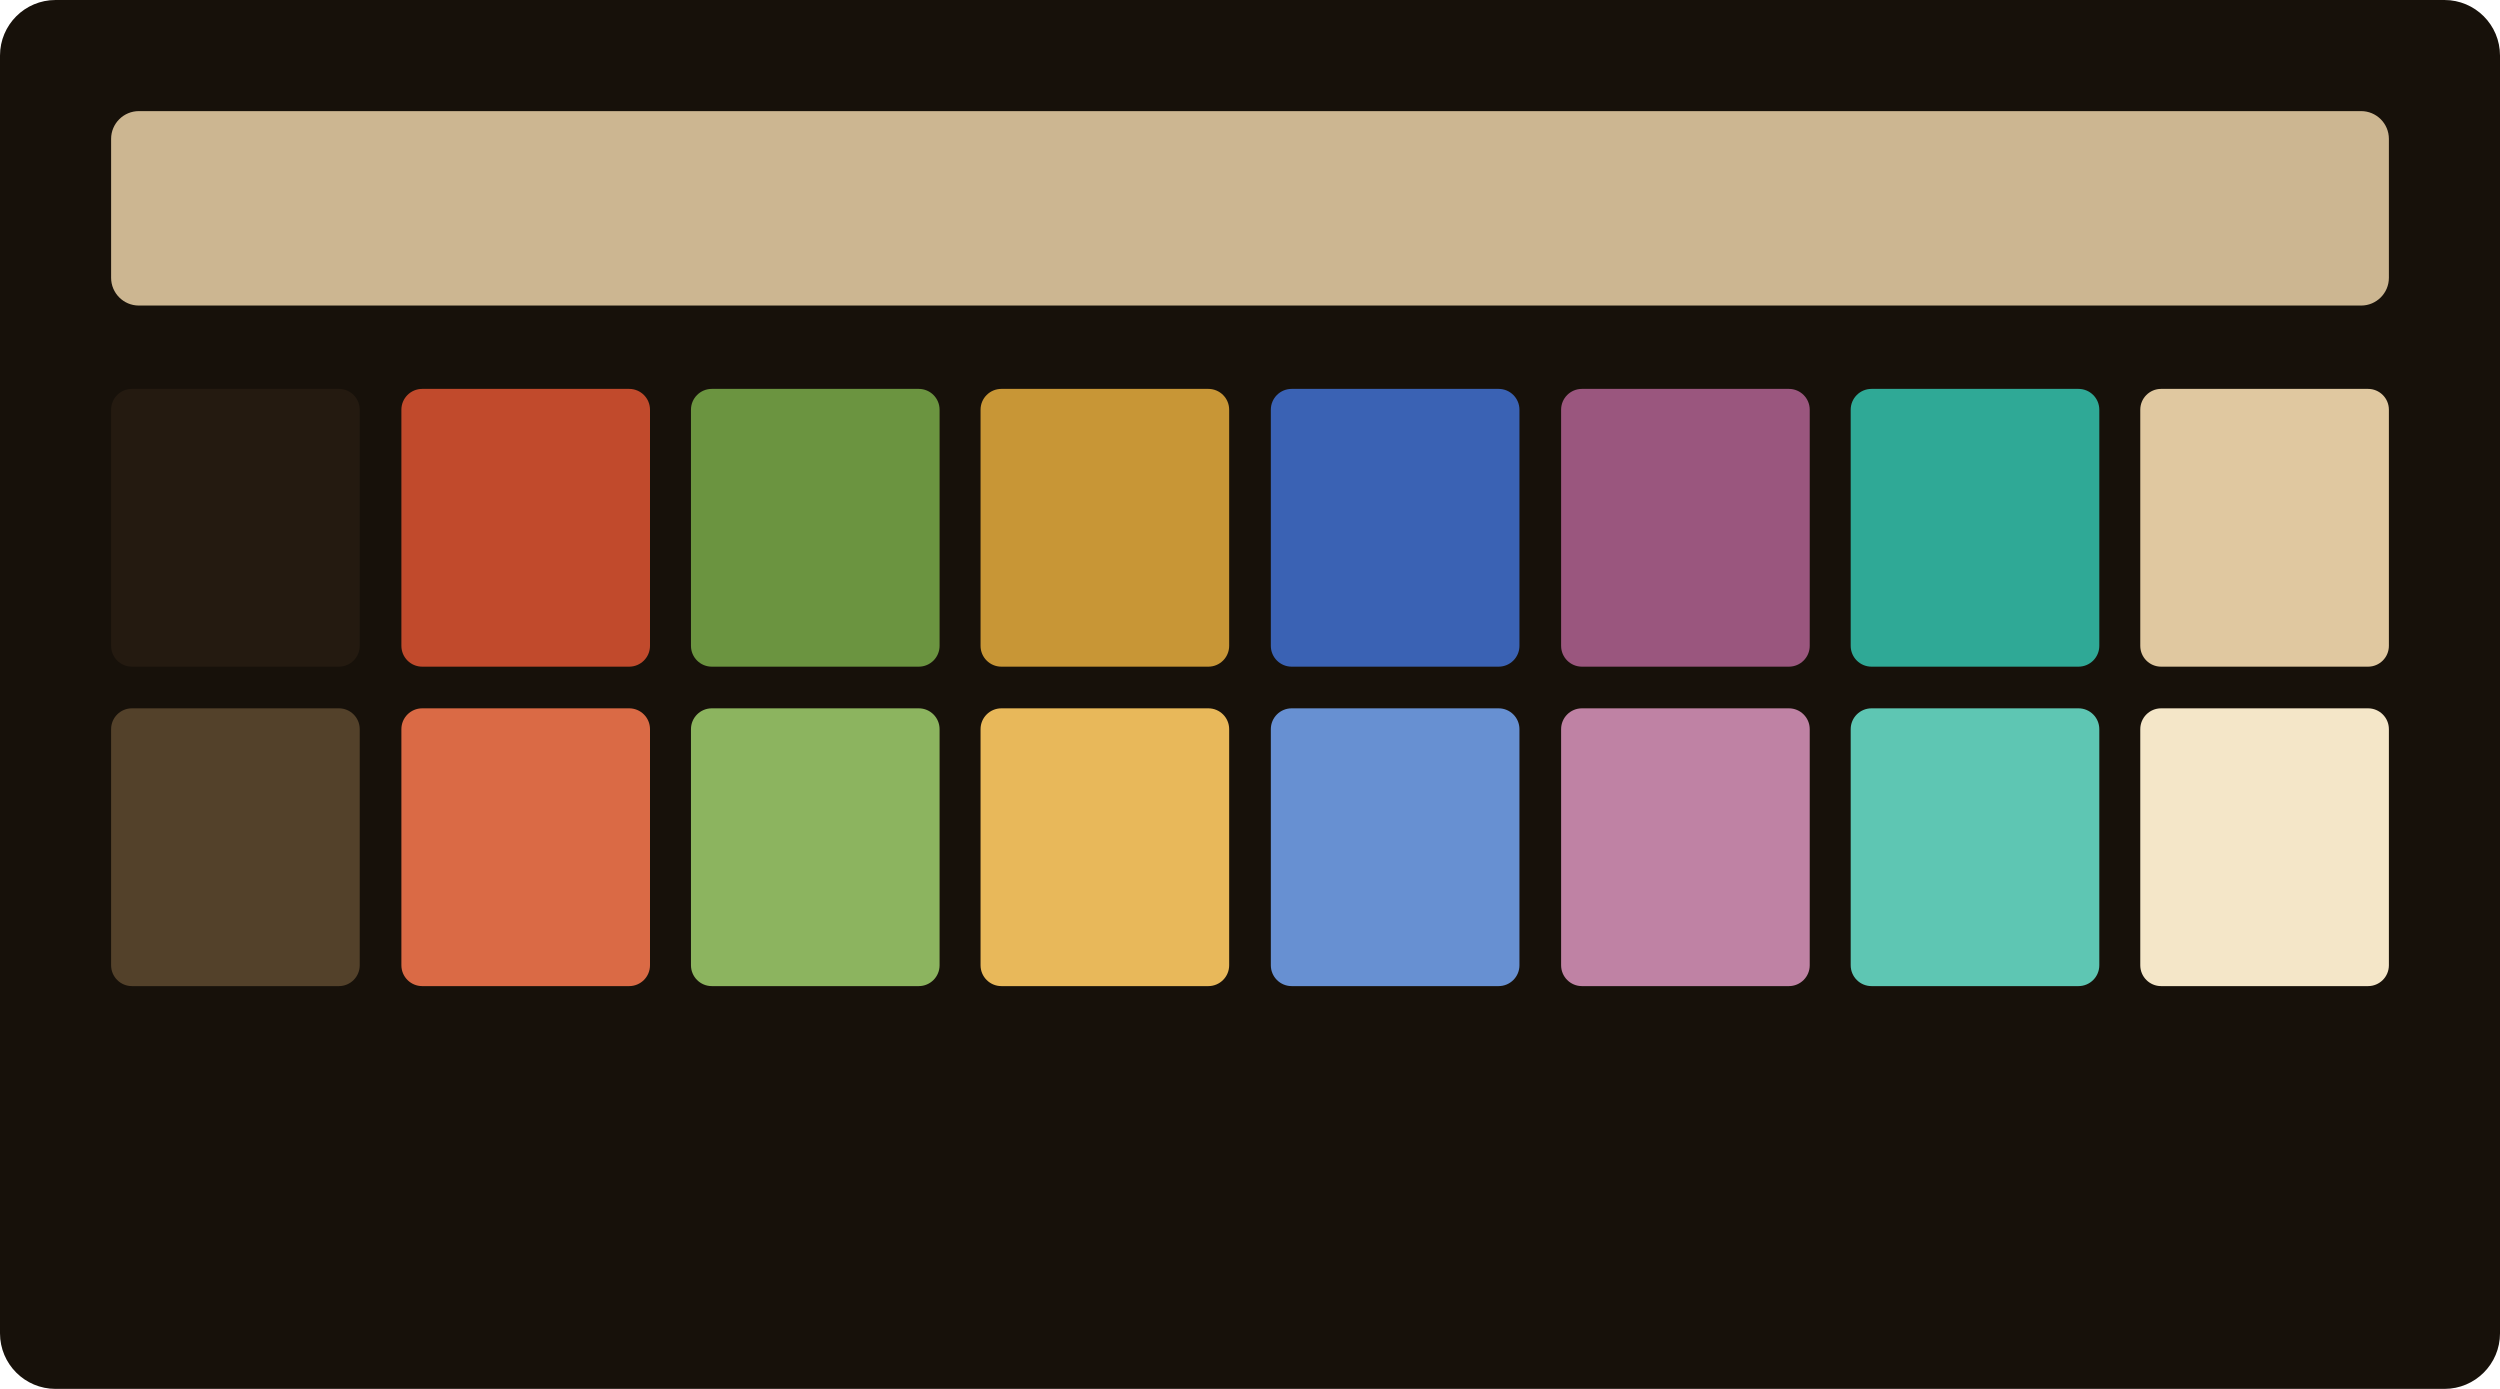
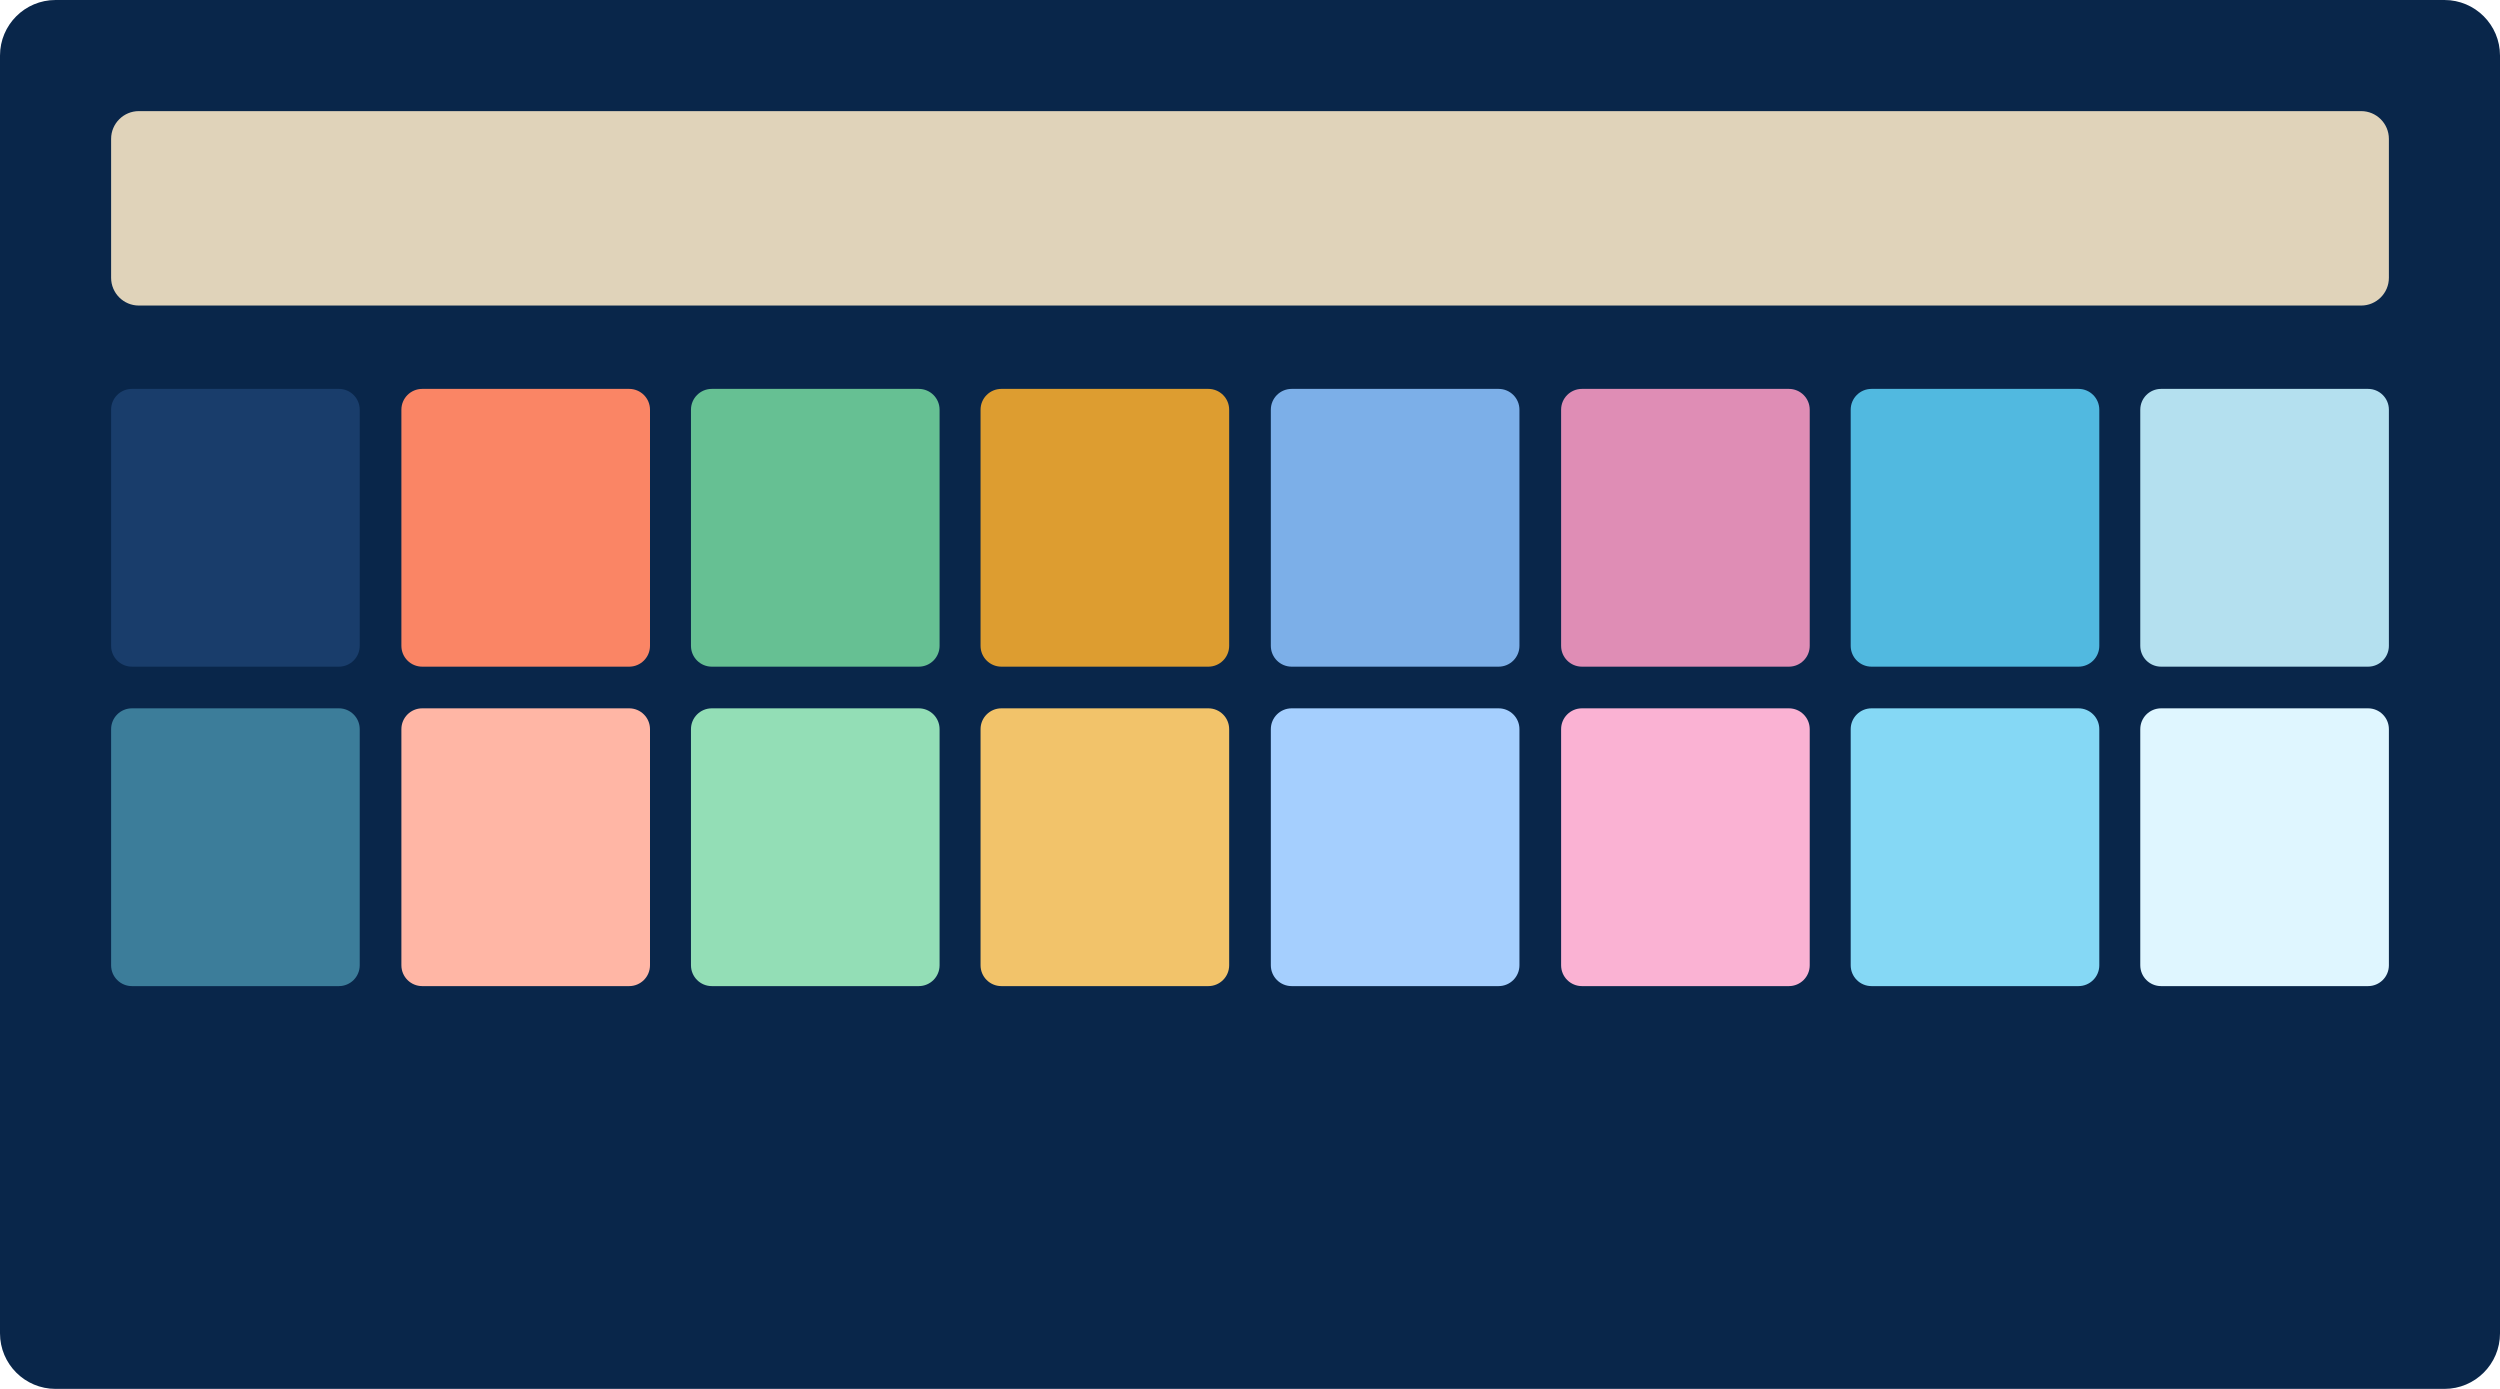
<svg xmlns="http://www.w3.org/2000/svg" width="360" height="200" viewBox="0 0 360 200">
-   <rect width="360" height="200" rx="8" fill="#17110a" />
-   <rect x="16" y="16" width="328" height="28" rx="4" fill="#e0c8a0" opacity="0.9" />
-   <rect x="16.0" y="56" width="35.8" height="40" rx="3" fill="#241a10" />
-   <rect x="57.8" y="56" width="35.8" height="40" rx="3" fill="#c14a2c" />
-   <rect x="99.5" y="56" width="35.8" height="40" rx="3" fill="#6b9440" />
-   <rect x="141.2" y="56" width="35.8" height="40" rx="3" fill="#c89636" />
-   <rect x="183.0" y="56" width="35.8" height="40" rx="3" fill="#3a62b4" />
-   <rect x="224.8" y="56" width="35.8" height="40" rx="3" fill="#9a567e" />
-   <rect x="266.5" y="56" width="35.8" height="40" rx="3" fill="#2fa996" />
-   <rect x="308.2" y="56" width="35.8" height="40" rx="3" fill="#e0c8a0" />
-   <rect x="16.0" y="102" width="35.8" height="40" rx="3" fill="#53412a" />
-   <rect x="57.8" y="102" width="35.8" height="40" rx="3" fill="#da6a45" />
-   <rect x="99.5" y="102" width="35.8" height="40" rx="3" fill="#8cb45f" />
-   <rect x="141.2" y="102" width="35.8" height="40" rx="3" fill="#e8b85a" />
-   <rect x="183.0" y="102" width="35.8" height="40" rx="3" fill="#6790d2" />
-   <rect x="224.8" y="102" width="35.8" height="40" rx="3" fill="#bf82a4" />
-   <rect x="266.5" y="102" width="35.8" height="40" rx="3" fill="#5ec6b3" />
-   <rect x="308.2" y="102" width="35.8" height="40" rx="3" fill="#f4e6c8" />
+   <rect width="360" height="200" rx="8" fill="#09264a" />
+   <rect x="16" y="16" width="328" height="28" rx="4" fill="#f7e6c7" opacity="0.9" />
+   <rect x="16.0" y="56" width="35.8" height="40" rx="3" fill="#193d6b" />
+   <rect x="57.8" y="56" width="35.8" height="40" rx="3" fill="#fa8565" />
+   <rect x="99.5" y="56" width="35.8" height="40" rx="3" fill="#66c093" />
+   <rect x="141.2" y="56" width="35.8" height="40" rx="3" fill="#dd9d30" />
+   <rect x="183.0" y="56" width="35.8" height="40" rx="3" fill="#7cafe8" />
+   <rect x="224.8" y="56" width="35.8" height="40" rx="3" fill="#df8db5" />
+   <rect x="266.5" y="56" width="35.8" height="40" rx="3" fill="#51b9e0" />
+   <rect x="308.2" y="56" width="35.8" height="40" rx="3" fill="#b4e0ef" />
+   <rect x="16.0" y="102" width="35.8" height="40" rx="3" fill="#3c7d9a" />
+   <rect x="57.8" y="102" width="35.8" height="40" rx="3" fill="#ffb6a5" />
+   <rect x="99.5" y="102" width="35.8" height="40" rx="3" fill="#93deb6" />
+   <rect x="141.2" y="102" width="35.8" height="40" rx="3" fill="#f2c36a" />
+   <rect x="183.0" y="102" width="35.8" height="40" rx="3" fill="#a5cffe" />
+   <rect x="224.8" y="102" width="35.8" height="40" rx="3" fill="#fab2d3" />
+   <rect x="266.5" y="102" width="35.8" height="40" rx="3" fill="#85d8f5" />
+   <rect x="308.2" y="102" width="35.8" height="40" rx="3" fill="#dff6ff" />
</svg>
